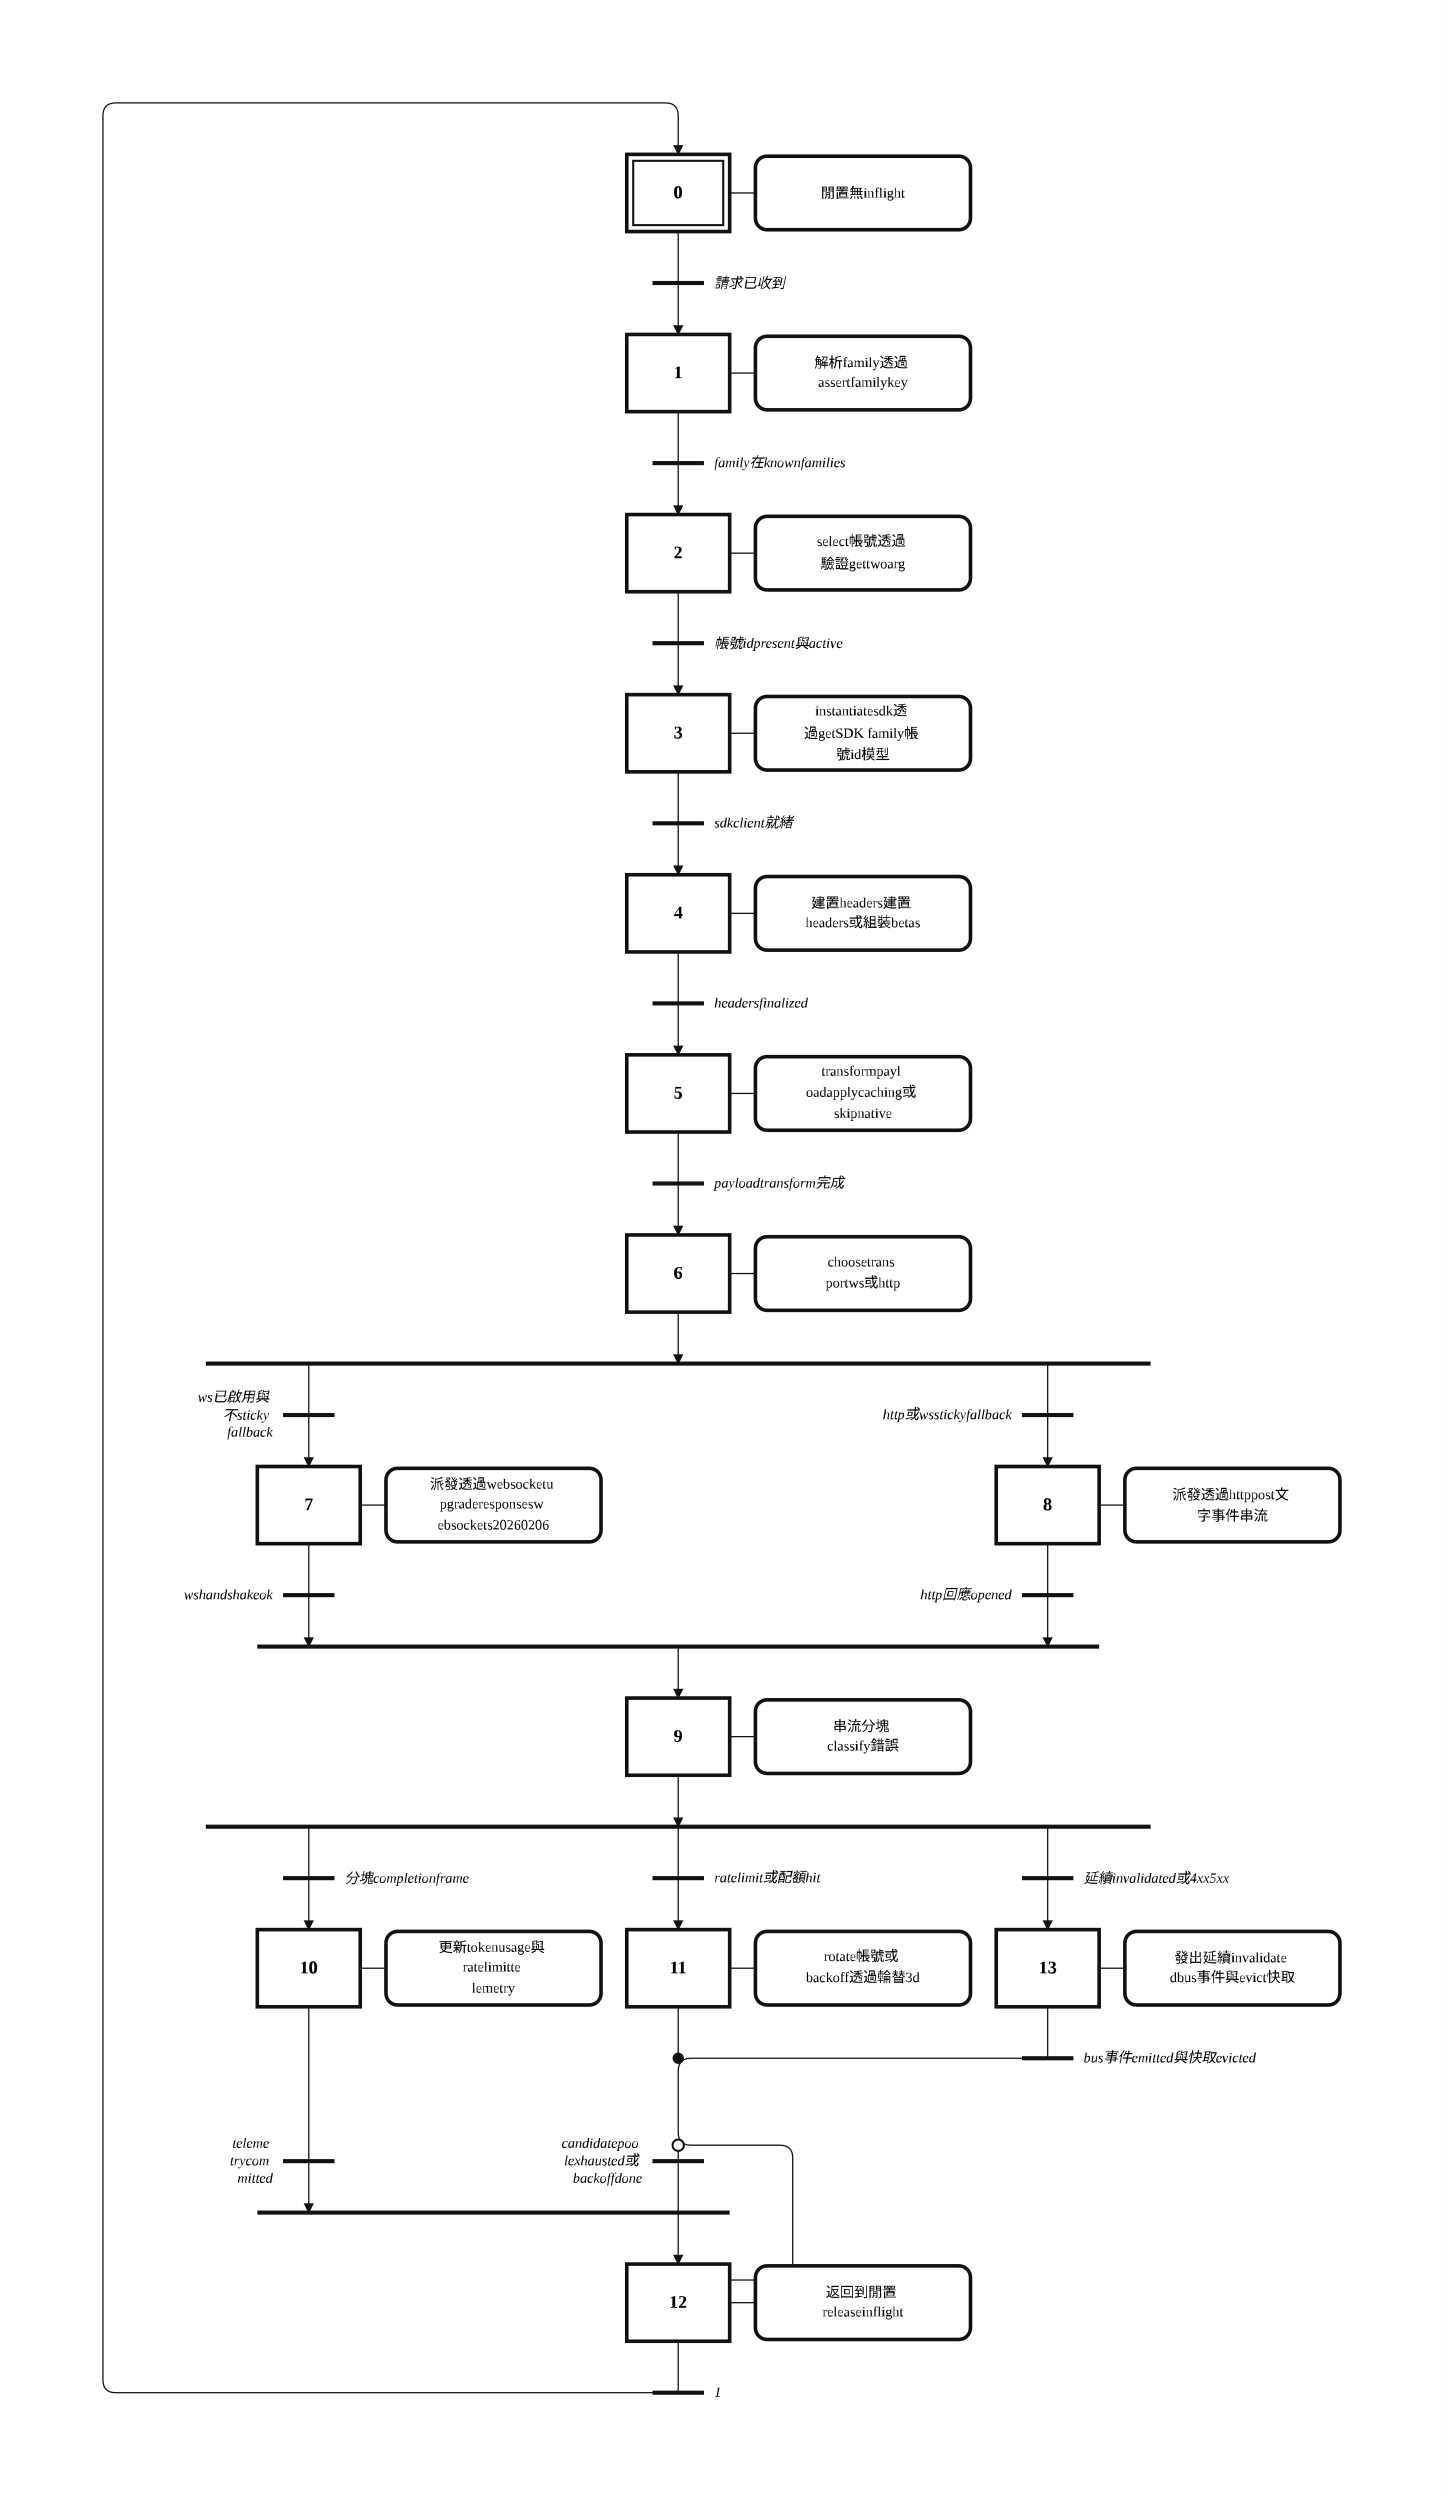
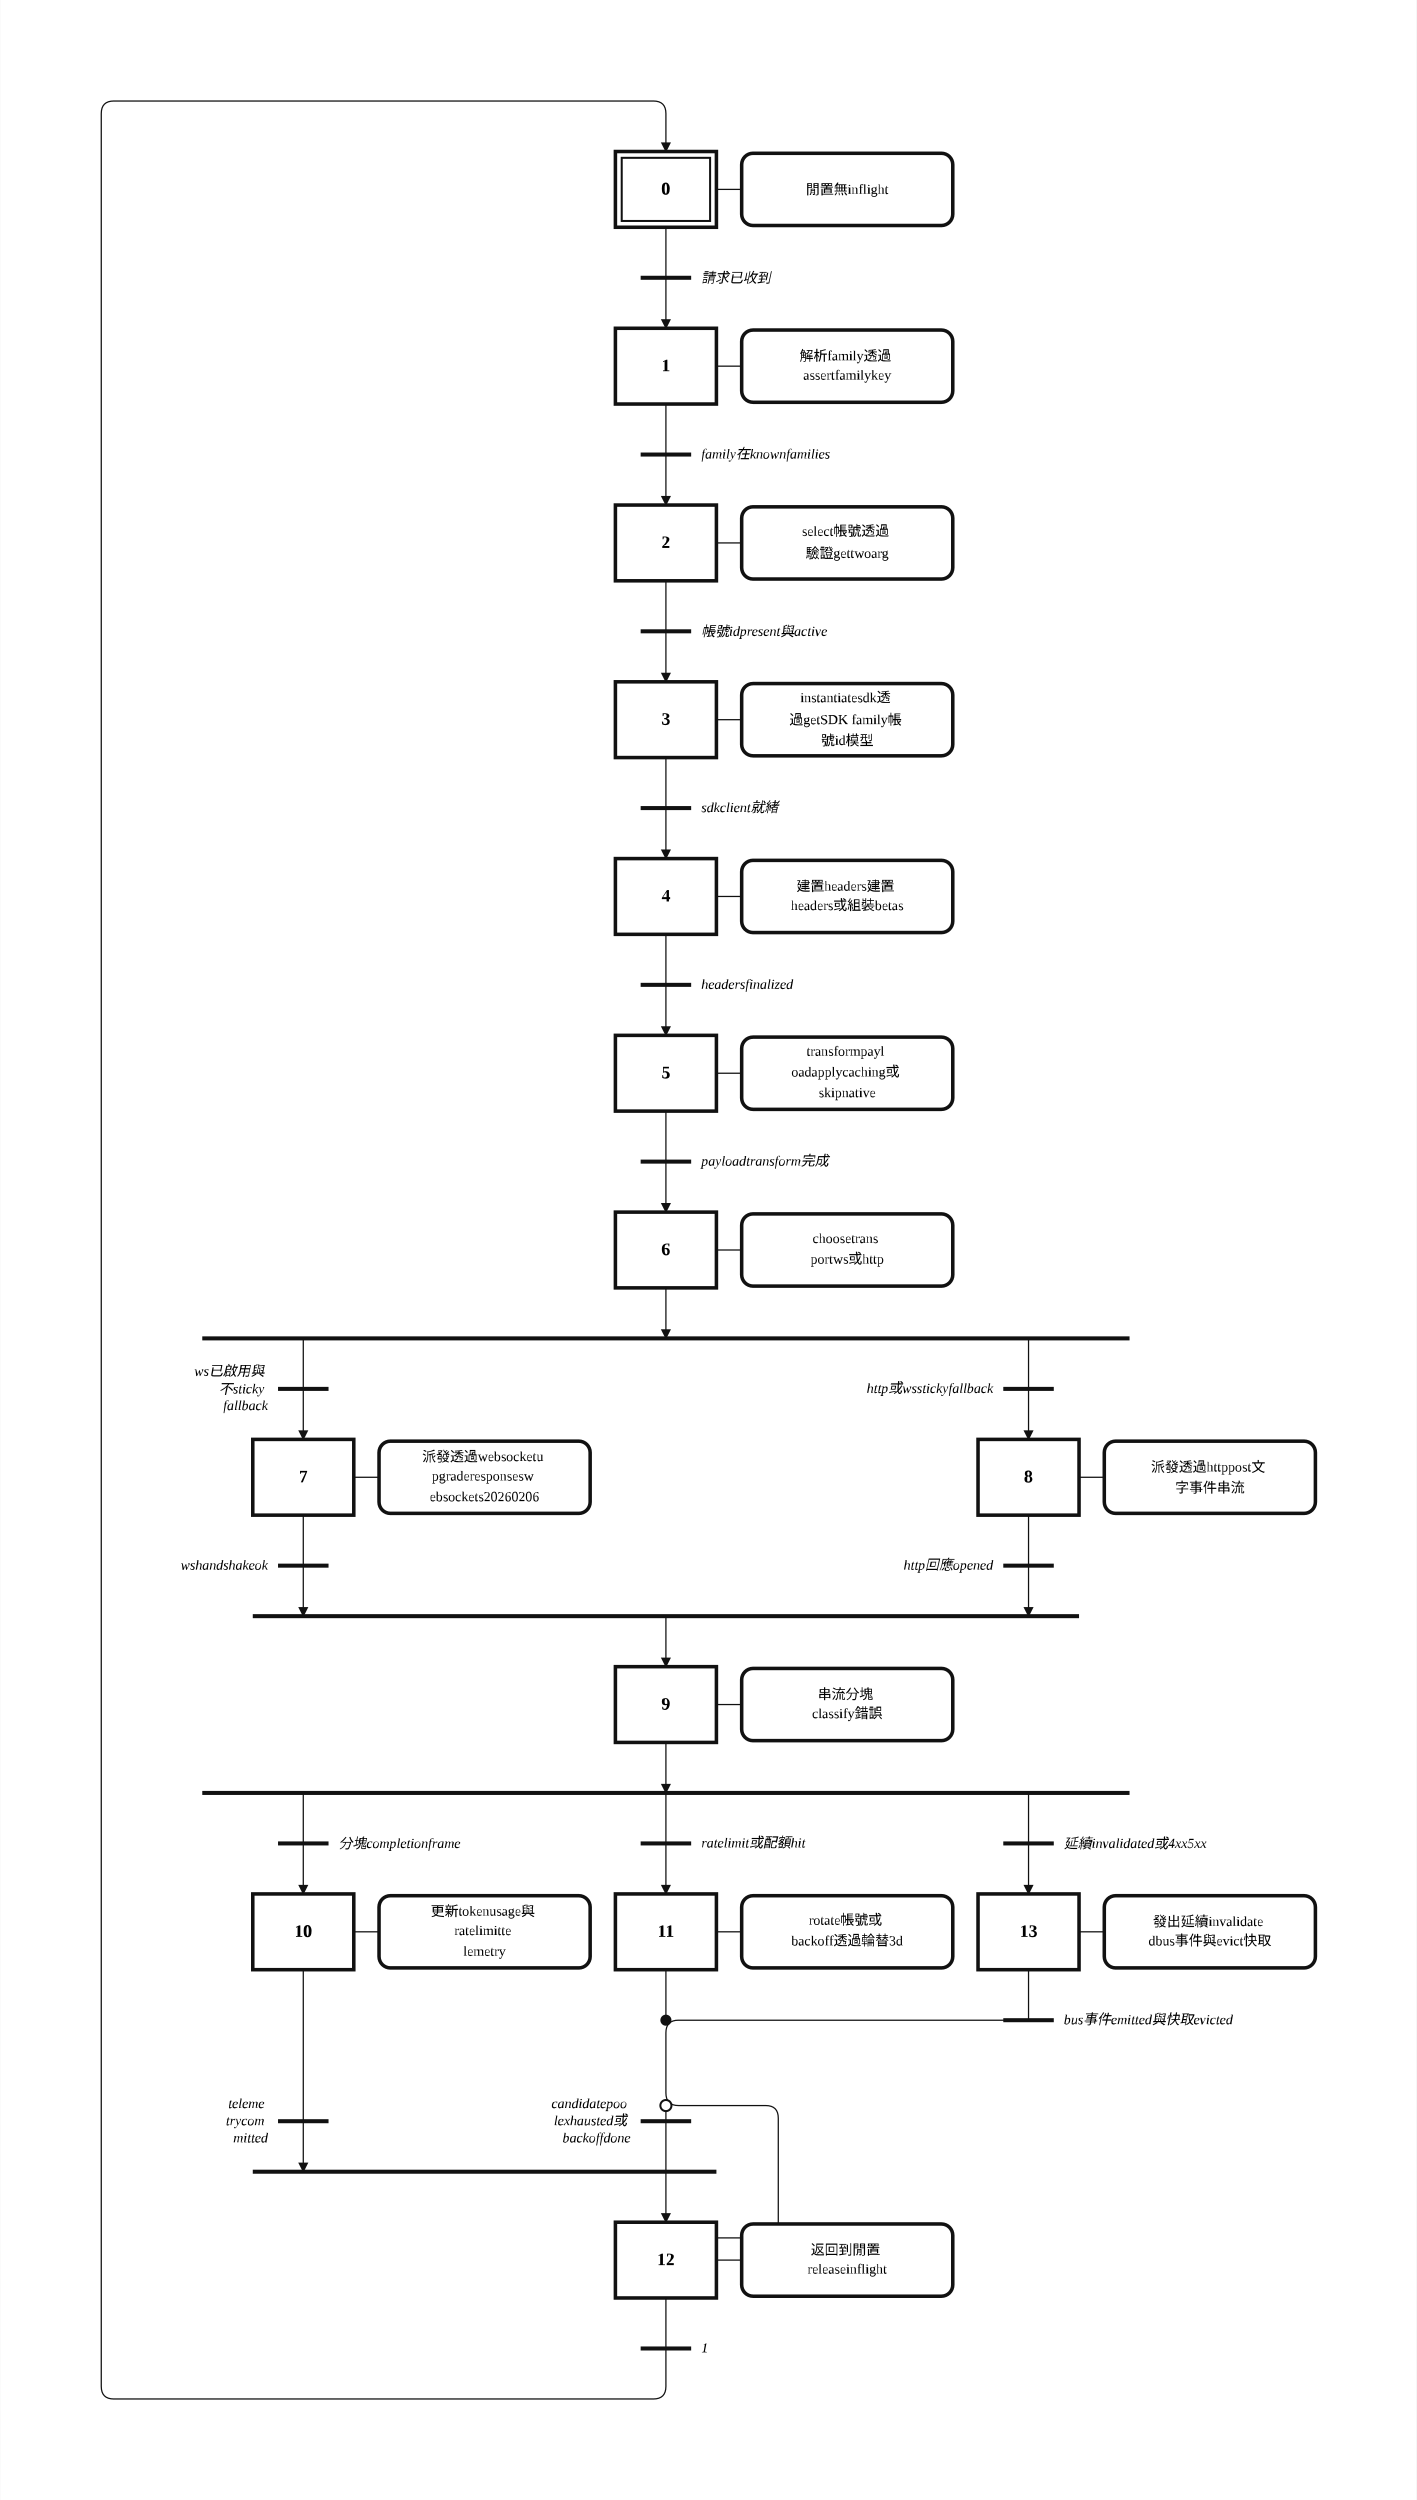
- <svg xmlns="http://www.w3.org/2000/svg" width="1122" height="1944" viewBox="-2.00 -2.00 56.08 97.17" role="img">
+ <svg xmlns="http://www.w3.org/2000/svg" width="1122" height="1980" viewBox="-2.00 -2.00 56.08 99.00" role="img">
  <style>
.step{fill:#fff;stroke:#111;stroke-width:.14}.step-inner{fill:none;stroke:#111;stroke-width:.08}
.action{fill:#fff;stroke:#111;stroke-width:.14}.gate{stroke:#111;stroke-width:.16}
.edge{fill:none;stroke:#111;stroke-width:.05;stroke-linecap:round;stroke-linejoin:round}.edge-arrow{marker-end:url(#arrow)}
.flyover-mask{stroke:#fff;stroke-width:.12;stroke-linecap:round}
.flyover{fill:none;stroke:#111;stroke-width:.05;stroke-linecap:round}
.junction{fill:#111;stroke:#111;stroke-width:0}.branch-junction{fill:#fff;stroke:#111;stroke-width:.08}
.assoc{stroke:#111;stroke-width:.05}.label{font:bold .7px 'Times New Roman', 'BiauKai', 'DFKai-SB', serif;text-anchor:middle;dominant-baseline:middle}
.action-label{font:.55px 'Times New Roman', 'BiauKai', 'DFKai-SB', serif;text-anchor:middle;dominant-baseline:middle}.gate-label{font:italic .55px 'Times New Roman', 'BiauKai', 'DFKai-SB', serif;text-anchor:start;dominant-baseline:middle}.gate-label-left{font:italic .55px 'Times New Roman', 'BiauKai', 'DFKai-SB', serif;text-anchor:end;dominant-baseline:middle}
</style>
  <defs>
    <marker id="arrow" markerWidth="0.4" markerHeight="0.4" refX="0.36" refY="0.2" orient="auto" markerUnits="userSpaceOnUse">
      <path d="M 0 0 L 0.4 0.2 L 0 0.4 z" fill="#111" />
    </marker>
  </defs>
-   <rect x="-2.00" y="-2.00" width="56.08" height="97.17" fill="white" />
+   <rect x="-2.00" y="-2.00" width="56.08" height="99.00" fill="white" />
  <path class="edge edge-arrow" d="M 38.72 78.00 L 24.86 78.00 Q 24.36 78.00 24.36 78.50 L 24.36 80.88 Q 24.36 81.38 24.86 81.38 L 28.31 81.38 Q 28.81 81.38 28.81 81.88 L 28.81 86.12 Q 28.81 86.62 28.31 86.62 L 24.67 86.62 Q 24.36 86.62 24.36 86.31 L 24.36 86.00" />
  <path class="edge" d="M 24.36 7.00 L 24.36 9.00" />
  <path class="edge edge-arrow" d="M 24.36 9.00 L 24.36 11.00" />
  <path class="edge" d="M 24.36 14.00 L 24.36 16.00" />
  <path class="edge edge-arrow" d="M 24.36 16.00 L 24.36 18.00" />
  <path class="edge" d="M 24.36 21.00 L 24.36 23.00" />
  <path class="edge edge-arrow" d="M 24.36 23.00 L 24.36 25.00" />
  <path class="edge" d="M 24.36 28.00 L 24.36 30.00" />
  <path class="edge edge-arrow" d="M 24.36 30.00 L 24.36 32.00" />
  <path class="edge" d="M 24.36 35.00 L 24.36 37.00" />
  <path class="edge edge-arrow" d="M 24.36 37.00 L 24.36 39.00" />
  <path class="edge" d="M 24.36 42.00 L 24.36 44.00" />
  <path class="edge edge-arrow" d="M 24.36 44.00 L 24.36 46.00" />
  <path class="edge edge-arrow" d="M 24.36 49.00 L 24.36 51.00" />
  <path class="edge edge-arrow" d="M 10.00 51.00 L 10.00 55.00" />
  <path class="edge edge-arrow" d="M 38.72 51.00 L 38.72 55.00" />
  <path class="edge edge-arrow" d="M 10.00 58.00 L 10.00 62.00" />
  <path class="edge edge-arrow" d="M 24.36 62.00 L 24.36 64.00" />
  <path class="edge edge-arrow" d="M 38.72 58.00 L 38.72 62.00" />
  <path class="edge edge-arrow" d="M 24.36 67.00 L 24.36 69.00" />
  <path class="edge edge-arrow" d="M 10.00 69.00 L 10.00 73.00" />
  <path class="edge edge-arrow" d="M 24.36 69.00 L 24.36 73.00" />
  <path class="edge edge-arrow" d="M 38.72 69.00 L 38.72 73.00" />
  <path class="edge edge-arrow" d="M 10.00 76.00 L 10.00 84.00" />
  <path class="edge edge-arrow" d="M 24.36 84.00 L 24.36 86.00" />
  <path class="edge" d="M 24.36 76.00 L 24.36 78.00" />
  <path class="edge" d="M 24.36 81.38 L 24.36 84.00" />
  <path class="edge" d="M 24.36 89.00 L 24.36 91.00" />
-   <path class="edge edge-arrow" d="M 24.36 91.00 L 2.50 91.00 Q 2.00 91.00 2.00 90.50 L 2.00 2.50 Q 2.00 2.00 2.50 2.00 L 23.86 2.00 Q 24.36 2.00 24.36 2.50 L 24.36 4.00" />
+   <path class="edge edge-arrow" d="M 24.36 91.00 L 24.36 92.50 Q 24.36 93.00 23.86 93.00 L 2.50 93.00 Q 2.00 93.00 2.00 92.50 L 2.00 2.50 Q 2.00 2.00 2.50 2.00 L 23.86 2.00 Q 24.36 2.00 24.36 2.50 L 24.36 4.00" />
  <path class="edge" d="M 38.72 76.00 L 38.72 78.00" />
  <rect class="step" x="22.36" y="4.00" width="4.00" height="3.00" />
  <rect class="step-inner" x="22.61" y="4.25" width="3.50" height="2.50" />
  <text class="label" x="24.36" y="5.50">0</text>
  <rect class="step" x="22.36" y="11.00" width="4.00" height="3.00" />
  <text class="label" x="24.36" y="12.50">1</text>
  <rect class="step" x="22.36" y="18.00" width="4.00" height="3.00" />
  <text class="label" x="24.36" y="19.50">2</text>
  <rect class="step" x="22.36" y="25.00" width="4.00" height="3.00" />
  <text class="label" x="24.36" y="26.50">3</text>
  <rect class="step" x="22.36" y="32.00" width="4.00" height="3.00" />
  <text class="label" x="24.36" y="33.50">4</text>
  <rect class="step" x="22.36" y="39.00" width="4.00" height="3.00" />
  <text class="label" x="24.36" y="40.50">5</text>
  <rect class="step" x="22.36" y="46.00" width="4.00" height="3.00" />
  <text class="label" x="24.36" y="47.50">6</text>
  <rect class="step" x="8.00" y="55.00" width="4.00" height="3.00" />
  <text class="label" x="10.00" y="56.50">7</text>
  <rect class="step" x="36.72" y="55.00" width="4.00" height="3.00" />
  <text class="label" x="38.72" y="56.50">8</text>
  <rect class="step" x="22.36" y="64.00" width="4.00" height="3.00" />
  <text class="label" x="24.36" y="65.50">9</text>
  <rect class="step" x="8.00" y="73.00" width="4.00" height="3.00" />
  <text class="label" x="10.00" y="74.50">10</text>
  <rect class="step" x="22.36" y="73.00" width="4.00" height="3.00" />
  <text class="label" x="24.36" y="74.50">11</text>
  <rect class="step" x="22.36" y="86.00" width="4.00" height="3.00" />
  <text class="label" x="24.36" y="87.50">12</text>
  <rect class="step" x="36.72" y="73.00" width="4.00" height="3.00" />
  <text class="label" x="38.72" y="74.50">13</text>
  <line class="assoc" x1="26.36" y1="5.50" x2="27.36" y2="5.50" />
  <rect class="action" x="27.36" y="4.07" width="8.36" height="2.86" rx="0.45" ry="0.45" />
  <text class="action-label" x="31.54" y="5.50">
    <tspan x="31.54" dy="0">閒置無inflight</tspan>
  </text>
  <line class="assoc" x1="26.36" y1="12.50" x2="27.36" y2="12.50" />
  <rect class="action" x="27.36" y="11.07" width="8.36" height="2.86" rx="0.45" ry="0.45" />
  <text class="action-label" x="31.54" y="12.09">
    <tspan x="31.54" dy="0">解析family透過</tspan>
    <tspan x="31.54" dy="0.82">assertfamilykey</tspan>
  </text>
  <line class="assoc" x1="26.36" y1="19.50" x2="27.36" y2="19.50" />
  <rect class="action" x="27.36" y="18.07" width="8.36" height="2.86" rx="0.45" ry="0.45" />
  <text class="action-label" x="31.54" y="19.09">
    <tspan x="31.54" dy="0">select帳號透過</tspan>
    <tspan x="31.54" dy="0.82">驗證gettwoarg</tspan>
  </text>
  <line class="assoc" x1="26.36" y1="26.50" x2="27.36" y2="26.50" />
  <rect class="action" x="27.36" y="25.07" width="8.36" height="2.86" rx="0.45" ry="0.45" />
  <text class="action-label" x="31.54" y="25.68">
    <tspan x="31.54" dy="0">instantiatesdk透</tspan>
    <tspan x="31.54" dy="0.82">過getSDK family帳</tspan>
    <tspan x="31.54" dy="0.82">號id模型</tspan>
  </text>
  <line class="assoc" x1="26.36" y1="33.50" x2="27.36" y2="33.50" />
  <rect class="action" x="27.36" y="32.07" width="8.36" height="2.86" rx="0.45" ry="0.45" />
  <text class="action-label" x="31.54" y="33.09">
    <tspan x="31.54" dy="0">建置headers建置</tspan>
    <tspan x="31.54" dy="0.82">headers或組裝betas</tspan>
  </text>
  <line class="assoc" x1="26.36" y1="40.50" x2="27.36" y2="40.50" />
  <rect class="action" x="27.36" y="39.07" width="8.36" height="2.86" rx="0.45" ry="0.45" />
  <text class="action-label" x="31.54" y="39.68">
    <tspan x="31.54" dy="0">transformpayl</tspan>
    <tspan x="31.54" dy="0.82">oadapplycaching或</tspan>
    <tspan x="31.54" dy="0.82">skipnative</tspan>
  </text>
  <line class="assoc" x1="26.36" y1="47.50" x2="27.36" y2="47.50" />
  <rect class="action" x="27.36" y="46.07" width="8.36" height="2.86" rx="0.45" ry="0.45" />
  <text class="action-label" x="31.54" y="47.09">
    <tspan x="31.54" dy="0">choosetrans</tspan>
    <tspan x="31.54" dy="0.82">portws或http</tspan>
  </text>
  <line class="assoc" x1="12.00" y1="56.50" x2="13.00" y2="56.50" />
  <rect class="action" x="13.00" y="55.07" width="8.36" height="2.86" rx="0.45" ry="0.45" />
  <text class="action-label" x="17.18" y="55.68">
    <tspan x="17.18" dy="0">派發透過websocketu</tspan>
    <tspan x="17.18" dy="0.82">pgraderesponsesw</tspan>
    <tspan x="17.18" dy="0.82">ebsockets20260206</tspan>
  </text>
  <line class="assoc" x1="40.72" y1="56.50" x2="41.72" y2="56.50" />
  <rect class="action" x="41.72" y="55.07" width="8.36" height="2.86" rx="0.45" ry="0.45" />
  <text class="action-label" x="45.90" y="56.09">
    <tspan x="45.90" dy="0">派發透過httppost文</tspan>
    <tspan x="45.90" dy="0.82">字事件串流</tspan>
  </text>
  <line class="assoc" x1="26.36" y1="65.50" x2="27.36" y2="65.50" />
  <rect class="action" x="27.36" y="64.07" width="8.36" height="2.86" rx="0.45" ry="0.45" />
  <text class="action-label" x="31.54" y="65.09">
    <tspan x="31.54" dy="0">串流分塊</tspan>
    <tspan x="31.54" dy="0.82">classify錯誤</tspan>
  </text>
  <line class="assoc" x1="12.00" y1="74.50" x2="13.00" y2="74.50" />
  <rect class="action" x="13.00" y="73.07" width="8.36" height="2.86" rx="0.45" ry="0.45" />
  <text class="action-label" x="17.18" y="73.68">
    <tspan x="17.18" dy="0">更新tokenusage與</tspan>
    <tspan x="17.18" dy="0.82">ratelimitte</tspan>
    <tspan x="17.18" dy="0.82">lemetry</tspan>
  </text>
  <line class="assoc" x1="26.36" y1="74.50" x2="27.36" y2="74.50" />
  <rect class="action" x="27.36" y="73.07" width="8.36" height="2.86" rx="0.45" ry="0.45" />
  <text class="action-label" x="31.54" y="74.09">
    <tspan x="31.54" dy="0">rotate帳號或</tspan>
    <tspan x="31.54" dy="0.82">backoff透過輪替3d</tspan>
  </text>
  <line class="assoc" x1="26.36" y1="87.50" x2="27.36" y2="87.50" />
  <rect class="action" x="27.36" y="86.07" width="8.36" height="2.86" rx="0.45" ry="0.45" />
  <text class="action-label" x="31.54" y="87.09">
    <tspan x="31.54" dy="0">返回到閒置</tspan>
    <tspan x="31.54" dy="0.82">releaseinflight</tspan>
  </text>
  <line class="assoc" x1="40.72" y1="74.50" x2="41.72" y2="74.50" />
  <rect class="action" x="41.72" y="73.07" width="8.36" height="2.86" rx="0.45" ry="0.45" />
  <text class="action-label" x="45.90" y="74.09">
    <tspan x="45.90" dy="0">發出延續invalidate</tspan>
    <tspan x="45.90" dy="0.82">dbus事件與evict快取</tspan>
  </text>
  <line class="gate" x1="23.36" y1="9.00" x2="25.36" y2="9.00" />
  <text class="gate-label" x="25.76" y="9.00">
    <tspan x="25.76" dy="0">請求已收到</tspan>
  </text>
  <line class="gate" x1="23.36" y1="16.00" x2="25.36" y2="16.00" />
  <text class="gate-label" x="25.76" y="16.00">
    <tspan x="25.76" dy="0">family在knownfamilies</tspan>
  </text>
  <line class="gate" x1="23.36" y1="23.00" x2="25.36" y2="23.00" />
  <text class="gate-label" x="25.76" y="23.00">
    <tspan x="25.76" dy="0">帳號idpresent與active</tspan>
  </text>
  <line class="gate" x1="23.36" y1="30.00" x2="25.36" y2="30.00" />
  <text class="gate-label" x="25.76" y="30.00">
    <tspan x="25.76" dy="0">sdkclient就緒</tspan>
  </text>
  <line class="gate" x1="23.36" y1="37.00" x2="25.36" y2="37.00" />
  <text class="gate-label" x="25.76" y="37.00">
    <tspan x="25.76" dy="0">headersfinalized</tspan>
  </text>
  <line class="gate" x1="23.36" y1="44.00" x2="25.36" y2="44.00" />
  <text class="gate-label" x="25.76" y="44.00">
    <tspan x="25.76" dy="0">payloadtransform完成</tspan>
  </text>
  <line class="gate" x1="6.00" y1="51.00" x2="42.72" y2="51.00" />
  <line class="gate" x1="8.00" y1="62.00" x2="40.72" y2="62.00" />
  <line class="gate" x1="6.00" y1="69.00" x2="42.72" y2="69.00" />
  <line class="gate" x1="8.00" y1="84.00" x2="26.36" y2="84.00" />
  <line class="gate" x1="23.36" y1="91.00" x2="25.36" y2="91.00" />
  <text class="gate-label" x="25.76" y="91.00">
    <tspan x="25.76" dy="0">1</tspan>
  </text>
  <line class="gate" x1="37.72" y1="78.00" x2="39.72" y2="78.00" />
  <text class="gate-label" x="40.12" y="78.00">
    <tspan x="40.12" dy="0">bus事件emitted與快取evicted</tspan>
  </text>
  <line class="gate" x1="9.00" y1="53.00" x2="11.00" y2="53.00" />
  <text class="gate-label-left" x="8.60" y="52.32">
    <tspan x="8.60" dy="0">ws已啟用與</tspan>
    <tspan x="8.60" dy="0.68">不sticky</tspan>
    <tspan x="8.60" dy="0.68">fallback</tspan>
  </text>
  <line class="gate" x1="37.72" y1="53.00" x2="39.72" y2="53.00" />
  <text class="gate-label-left" x="37.32" y="53.00">
    <tspan x="37.32" dy="0">http或wsstickyfallback</tspan>
  </text>
  <line class="gate" x1="9.00" y1="60.00" x2="11.00" y2="60.00" />
  <text class="gate-label-left" x="8.60" y="60.00">
    <tspan x="8.60" dy="0">wshandshakeok</tspan>
  </text>
  <line class="gate" x1="37.72" y1="60.00" x2="39.72" y2="60.00" />
  <text class="gate-label-left" x="37.32" y="60.00">
    <tspan x="37.32" dy="0">http回應opened</tspan>
  </text>
  <line class="gate" x1="9.00" y1="71.00" x2="11.00" y2="71.00" />
  <text class="gate-label" x="11.40" y="71.00">
    <tspan x="11.40" dy="0">分塊completionframe</tspan>
  </text>
  <line class="gate" x1="23.36" y1="71.00" x2="25.36" y2="71.00" />
  <text class="gate-label" x="25.76" y="71.00">
    <tspan x="25.76" dy="0">ratelimit或配額hit</tspan>
  </text>
  <line class="gate" x1="37.72" y1="71.00" x2="39.72" y2="71.00" />
  <text class="gate-label" x="40.12" y="71.00">
    <tspan x="40.12" dy="0">延續invalidated或4xx5xx</tspan>
  </text>
  <line class="gate" x1="9.00" y1="82.00" x2="11.00" y2="82.00" />
  <text class="gate-label-left" x="8.60" y="81.32">
    <tspan x="8.60" dy="0">teleme</tspan>
    <tspan x="8.60" dy="0.68">trycom</tspan>
    <tspan x="8.60" dy="0.68">mitted</tspan>
  </text>
  <line class="gate" x1="23.36" y1="82.00" x2="25.36" y2="82.00" />
  <text class="gate-label-left" x="22.96" y="81.32">
    <tspan x="22.96" dy="0">candidatepoo</tspan>
    <tspan x="22.96" dy="0.68">lexhausted或</tspan>
    <tspan x="22.96" dy="0.68">backoffdone</tspan>
  </text>
  <circle class="junction" cx="24.36" cy="78.00" r="0.22" />
  <circle class="branch-junction" cx="24.36" cy="81.38" r="0.22" />
</svg>
